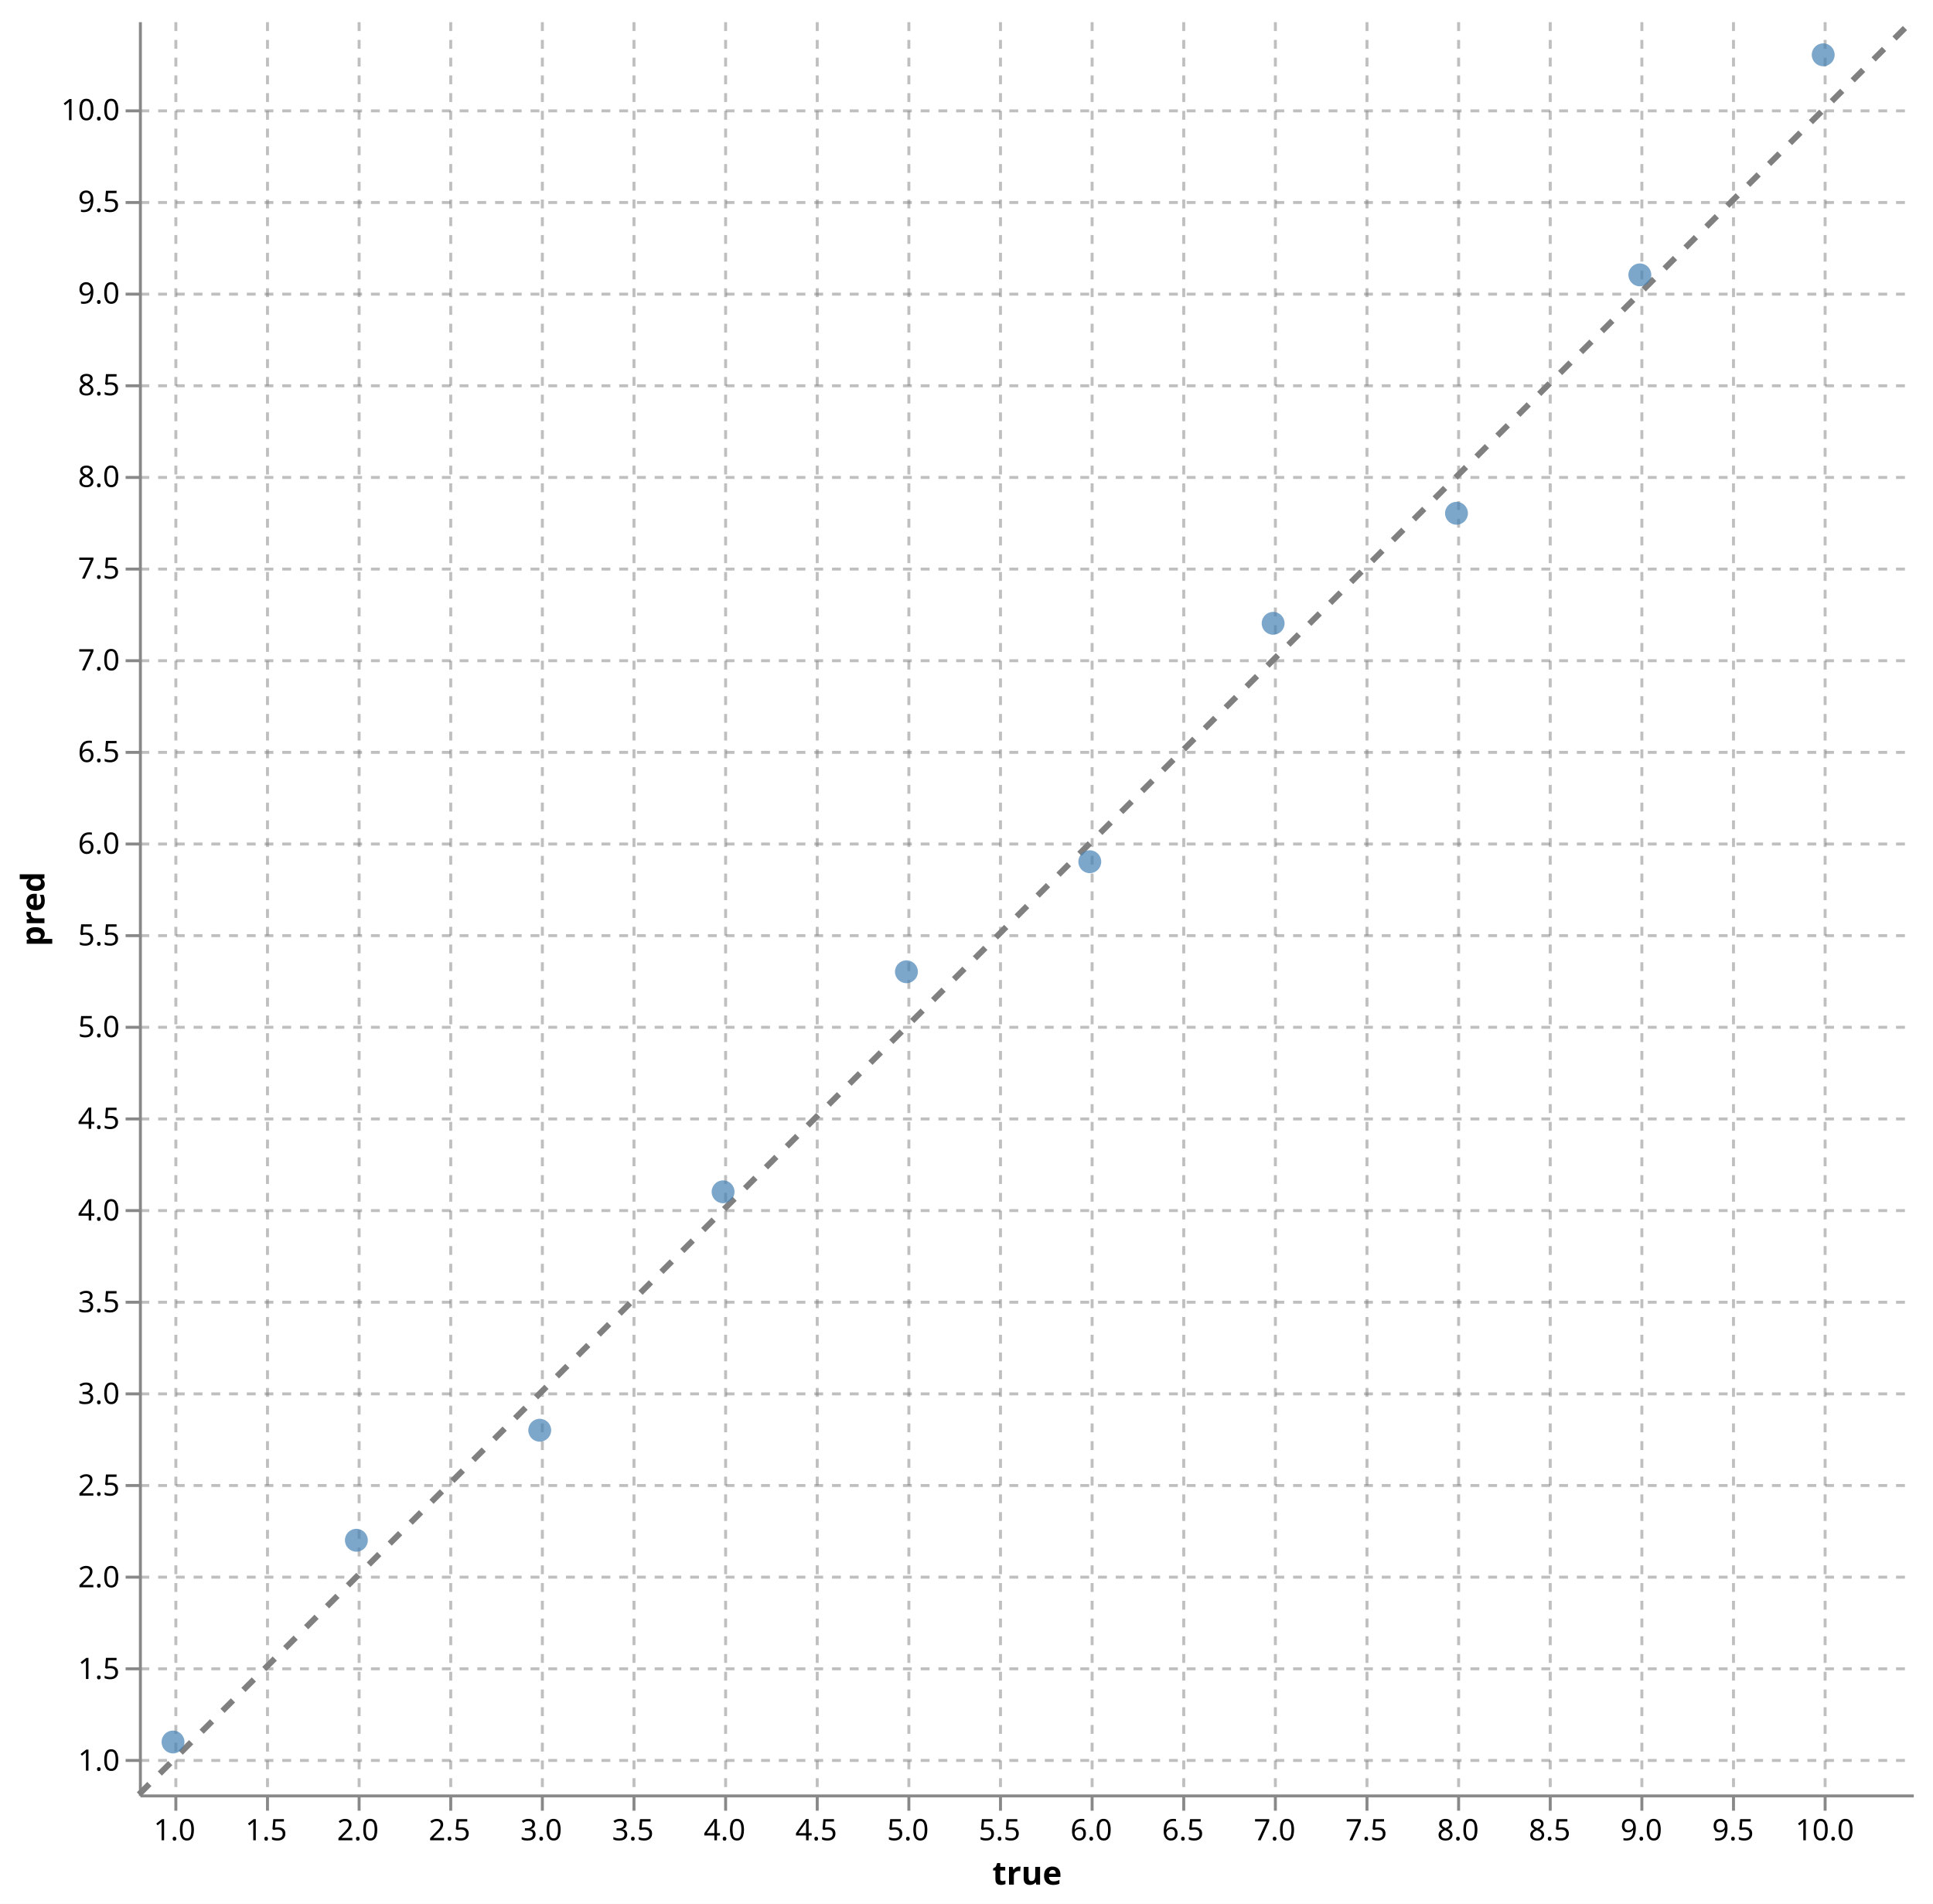
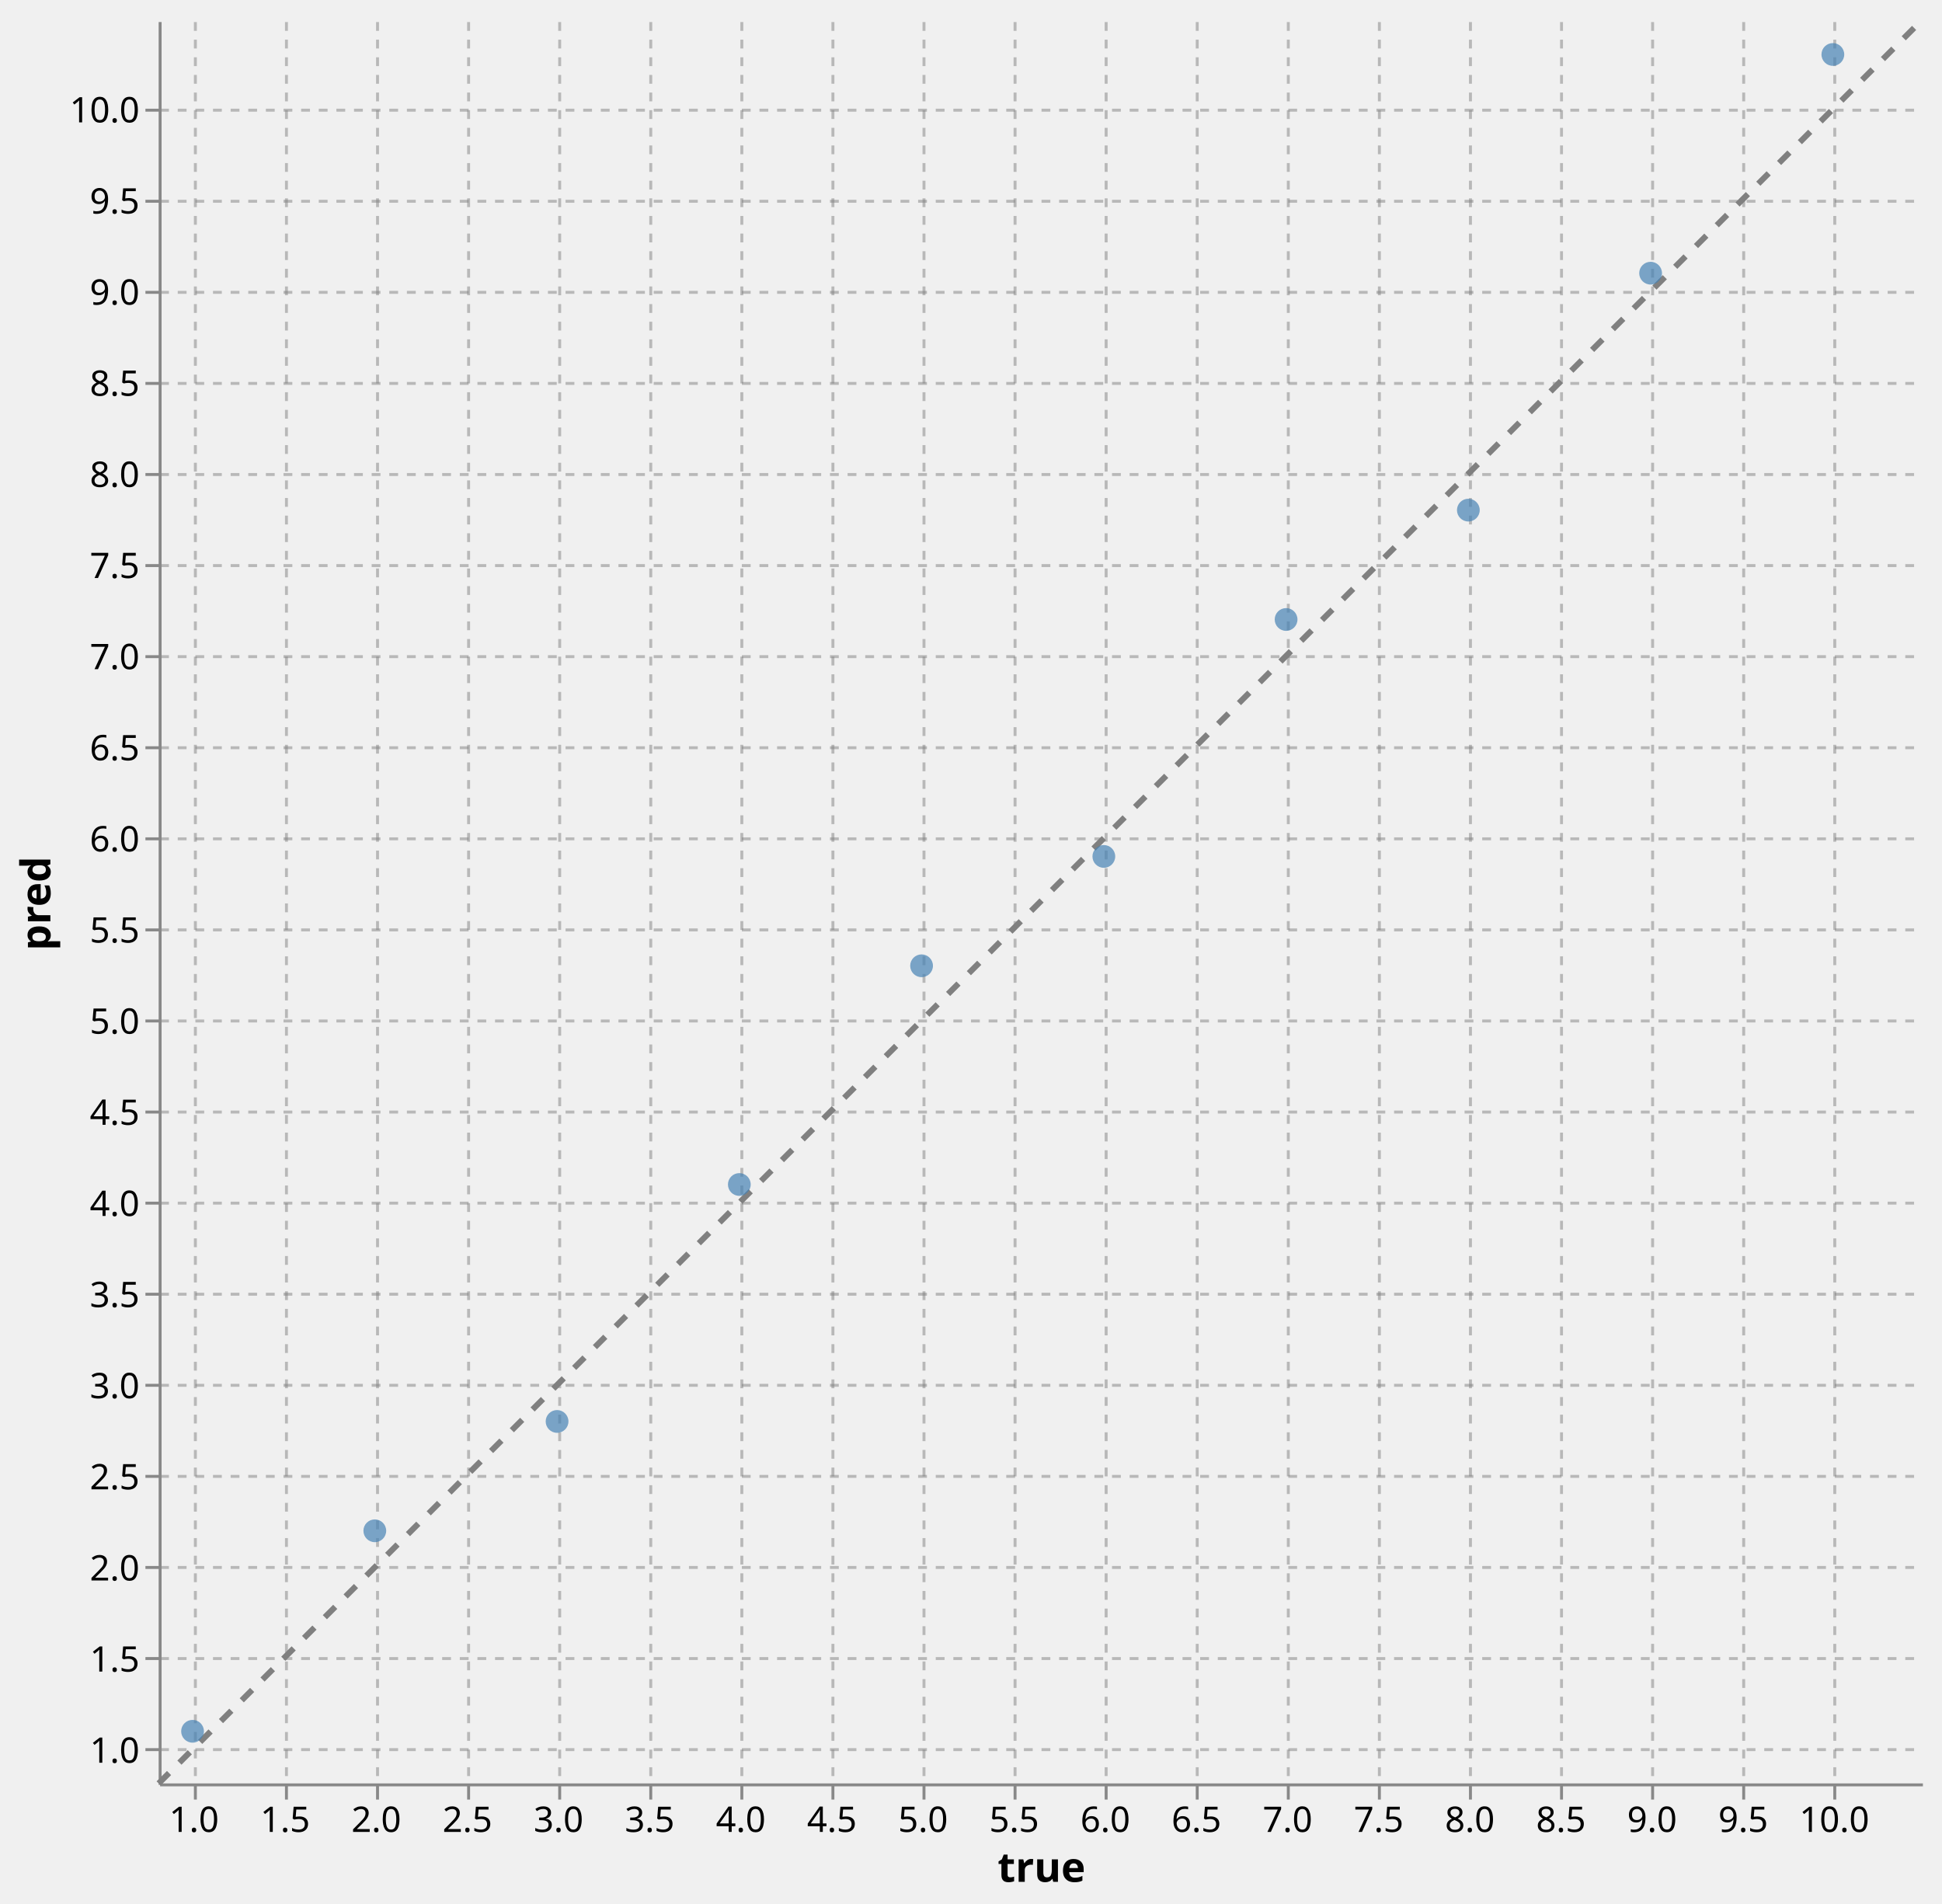
- <svg xmlns="http://www.w3.org/2000/svg" version="1.1" class="marks" width="654" height="644" viewBox="0 0 654 644">
-   <rect width="654" height="644" fill="white" />
-   <g fill="none" stroke-miterlimit="10" transform="translate(47,7)">
+ <svg xmlns="http://www.w3.org/2000/svg" version="1.1" class="marks" width="661" height="648" viewBox="0 0 661 648">
+   <g fill="none" stroke-miterlimit="10" transform="translate(54,7)">
    <g class="mark-group role-frame root" role="graphics-object" aria-roledescription="group mark container">
      <g transform="translate(0,0)">
-         <path class="background" aria-hidden="true" d="M0,0h600v600h-600Z" stroke="#ddd" stroke-width="0" />
+         <path class="background" aria-hidden="true" d="M0,0h600v600h-600Z" stroke-width="0" />
        <g>
          <g class="mark-group role-axis" aria-hidden="true">
            <g transform="translate(0.5,600.5)">
              <path class="background" aria-hidden="true" d="M0,0h0v0h0Z" pointer-events="none" />
              <g>
                <g class="mark-rule role-axis-grid" pointer-events="none">
                  <line transform="translate(12,-600)" x2="0" y2="600" stroke="gray" stroke-opacity="0.5" stroke-width="1" stroke-dasharray="3,3" opacity="1" />
                  <line transform="translate(43,-600)" x2="0" y2="600" stroke="gray" stroke-opacity="0.5" stroke-width="1" stroke-dasharray="3,3" opacity="1" />
                  <line transform="translate(74,-600)" x2="0" y2="600" stroke="gray" stroke-opacity="0.5" stroke-width="1" stroke-dasharray="3,3" opacity="1" />
                  <line transform="translate(105,-600)" x2="0" y2="600" stroke="gray" stroke-opacity="0.5" stroke-width="1" stroke-dasharray="3,3" opacity="1" />
                  <line transform="translate(136,-600)" x2="0" y2="600" stroke="gray" stroke-opacity="0.5" stroke-width="1" stroke-dasharray="3,3" opacity="1" />
                  <line transform="translate(167,-600)" x2="0" y2="600" stroke="gray" stroke-opacity="0.5" stroke-width="1" stroke-dasharray="3,3" opacity="1" />
                  <line transform="translate(198,-600)" x2="0" y2="600" stroke="gray" stroke-opacity="0.5" stroke-width="1" stroke-dasharray="3,3" opacity="1" />
                  <line transform="translate(229,-600)" x2="0" y2="600" stroke="gray" stroke-opacity="0.5" stroke-width="1" stroke-dasharray="3,3" opacity="1" />
                  <line transform="translate(260,-600)" x2="0" y2="600" stroke="gray" stroke-opacity="0.5" stroke-width="1" stroke-dasharray="3,3" opacity="1" />
                  <line transform="translate(291,-600)" x2="0" y2="600" stroke="gray" stroke-opacity="0.5" stroke-width="1" stroke-dasharray="3,3" opacity="1" />
                  <line transform="translate(322,-600)" x2="0" y2="600" stroke="gray" stroke-opacity="0.5" stroke-width="1" stroke-dasharray="3,3" opacity="1" />
                  <line transform="translate(353,-600)" x2="0" y2="600" stroke="gray" stroke-opacity="0.5" stroke-width="1" stroke-dasharray="3,3" opacity="1" />
                  <line transform="translate(384,-600)" x2="0" y2="600" stroke="gray" stroke-opacity="0.5" stroke-width="1" stroke-dasharray="3,3" opacity="1" />
                  <line transform="translate(415,-600)" x2="0" y2="600" stroke="gray" stroke-opacity="0.5" stroke-width="1" stroke-dasharray="3,3" opacity="1" />
                  <line transform="translate(446,-600)" x2="0" y2="600" stroke="gray" stroke-opacity="0.5" stroke-width="1" stroke-dasharray="3,3" opacity="1" />
                  <line transform="translate(477,-600)" x2="0" y2="600" stroke="gray" stroke-opacity="0.5" stroke-width="1" stroke-dasharray="3,3" opacity="1" />
                  <line transform="translate(508,-600)" x2="0" y2="600" stroke="gray" stroke-opacity="0.5" stroke-width="1" stroke-dasharray="3,3" opacity="1" />
                  <line transform="translate(539,-600)" x2="0" y2="600" stroke="gray" stroke-opacity="0.5" stroke-width="1" stroke-dasharray="3,3" opacity="1" />
                  <line transform="translate(570,-600)" x2="0" y2="600" stroke="gray" stroke-opacity="0.5" stroke-width="1" stroke-dasharray="3,3" opacity="1" />
                </g>
              </g>
              <path class="foreground" aria-hidden="true" d="" pointer-events="none" display="none" />
            </g>
          </g>
          <g class="mark-group role-axis" aria-hidden="true">
            <g transform="translate(0.5,0.5)">
              <path class="background" aria-hidden="true" d="M0,0h0v0h0Z" pointer-events="none" />
              <g>
                <g class="mark-rule role-axis-grid" pointer-events="none">
                  <line transform="translate(0,588)" x2="600" y2="0" stroke="gray" stroke-opacity="0.5" stroke-width="1" stroke-dasharray="3,3" opacity="1" />
                  <line transform="translate(0,557)" x2="600" y2="0" stroke="gray" stroke-opacity="0.5" stroke-width="1" stroke-dasharray="3,3" opacity="1" />
                  <line transform="translate(0,526)" x2="600" y2="0" stroke="gray" stroke-opacity="0.5" stroke-width="1" stroke-dasharray="3,3" opacity="1" />
                  <line transform="translate(0,495)" x2="600" y2="0" stroke="gray" stroke-opacity="0.5" stroke-width="1" stroke-dasharray="3,3" opacity="1" />
                  <line transform="translate(0,464)" x2="600" y2="0" stroke="gray" stroke-opacity="0.5" stroke-width="1" stroke-dasharray="3,3" opacity="1" />
                  <line transform="translate(0,433)" x2="600" y2="0" stroke="gray" stroke-opacity="0.5" stroke-width="1" stroke-dasharray="3,3" opacity="1" />
                  <line transform="translate(0,402)" x2="600" y2="0" stroke="gray" stroke-opacity="0.5" stroke-width="1" stroke-dasharray="3,3" opacity="1" />
                  <line transform="translate(0,371)" x2="600" y2="0" stroke="gray" stroke-opacity="0.5" stroke-width="1" stroke-dasharray="3,3" opacity="1" />
                  <line transform="translate(0,340)" x2="600" y2="0" stroke="gray" stroke-opacity="0.5" stroke-width="1" stroke-dasharray="3,3" opacity="1" />
                  <line transform="translate(0,309)" x2="600" y2="0" stroke="gray" stroke-opacity="0.5" stroke-width="1" stroke-dasharray="3,3" opacity="1" />
                  <line transform="translate(0,278)" x2="600" y2="0" stroke="gray" stroke-opacity="0.5" stroke-width="1" stroke-dasharray="3,3" opacity="1" />
                  <line transform="translate(0,247)" x2="600" y2="0" stroke="gray" stroke-opacity="0.5" stroke-width="1" stroke-dasharray="3,3" opacity="1" />
                  <line transform="translate(0,216)" x2="600" y2="0" stroke="gray" stroke-opacity="0.5" stroke-width="1" stroke-dasharray="3,3" opacity="1" />
                  <line transform="translate(0,185)" x2="600" y2="0" stroke="gray" stroke-opacity="0.5" stroke-width="1" stroke-dasharray="3,3" opacity="1" />
                  <line transform="translate(0,154)" x2="600" y2="0" stroke="gray" stroke-opacity="0.5" stroke-width="1" stroke-dasharray="3,3" opacity="1" />
                  <line transform="translate(0,123)" x2="600" y2="0" stroke="gray" stroke-opacity="0.5" stroke-width="1" stroke-dasharray="3,3" opacity="1" />
                  <line transform="translate(0,92)" x2="600" y2="0" stroke="gray" stroke-opacity="0.5" stroke-width="1" stroke-dasharray="3,3" opacity="1" />
                  <line transform="translate(0,61)" x2="600" y2="0" stroke="gray" stroke-opacity="0.5" stroke-width="1" stroke-dasharray="3,3" opacity="1" />
                  <line transform="translate(0,30)" x2="600" y2="0" stroke="gray" stroke-opacity="0.5" stroke-width="1" stroke-dasharray="3,3" opacity="1" />
                </g>
              </g>
              <path class="foreground" aria-hidden="true" d="" pointer-events="none" display="none" />
            </g>
          </g>
          <g class="mark-group role-axis" role="graphics-symbol" aria-roledescription="axis" aria-label="X-axis titled 'true' for a linear scale with values from 1 to 10">
            <g transform="translate(0.5,600.5)">
              <path class="background" aria-hidden="true" d="M0,0h0v0h0Z" pointer-events="none" />
              <g>
                <g class="mark-rule role-axis-tick" pointer-events="none">
                  <line transform="translate(12,0)" x2="0" y2="5" stroke="#888" stroke-width="1" opacity="1" />
                  <line transform="translate(43,0)" x2="0" y2="5" stroke="#888" stroke-width="1" opacity="1" />
                  <line transform="translate(74,0)" x2="0" y2="5" stroke="#888" stroke-width="1" opacity="1" />
                  <line transform="translate(105,0)" x2="0" y2="5" stroke="#888" stroke-width="1" opacity="1" />
                  <line transform="translate(136,0)" x2="0" y2="5" stroke="#888" stroke-width="1" opacity="1" />
                  <line transform="translate(167,0)" x2="0" y2="5" stroke="#888" stroke-width="1" opacity="1" />
                  <line transform="translate(198,0)" x2="0" y2="5" stroke="#888" stroke-width="1" opacity="1" />
                  <line transform="translate(229,0)" x2="0" y2="5" stroke="#888" stroke-width="1" opacity="1" />
                  <line transform="translate(260,0)" x2="0" y2="5" stroke="#888" stroke-width="1" opacity="1" />
                  <line transform="translate(291,0)" x2="0" y2="5" stroke="#888" stroke-width="1" opacity="1" />
                  <line transform="translate(322,0)" x2="0" y2="5" stroke="#888" stroke-width="1" opacity="1" />
                  <line transform="translate(353,0)" x2="0" y2="5" stroke="#888" stroke-width="1" opacity="1" />
                  <line transform="translate(384,0)" x2="0" y2="5" stroke="#888" stroke-width="1" opacity="1" />
                  <line transform="translate(415,0)" x2="0" y2="5" stroke="#888" stroke-width="1" opacity="1" />
                  <line transform="translate(446,0)" x2="0" y2="5" stroke="#888" stroke-width="1" opacity="1" />
                  <line transform="translate(477,0)" x2="0" y2="5" stroke="#888" stroke-width="1" opacity="1" />
                  <line transform="translate(508,0)" x2="0" y2="5" stroke="#888" stroke-width="1" opacity="1" />
                  <line transform="translate(539,0)" x2="0" y2="5" stroke="#888" stroke-width="1" opacity="1" />
                  <line transform="translate(570,0)" x2="0" y2="5" stroke="#888" stroke-width="1" opacity="1" />
                </g>
                <g class="mark-text role-axis-label" pointer-events="none">
-                   <text text-anchor="middle" transform="translate(11.53846,15)" font-family="sans-serif" font-size="10px" fill="#000" opacity="1">1.0</text>
-                   <text text-anchor="middle" transform="translate(42.55583,15)" font-family="sans-serif" font-size="10px" fill="#000" opacity="1">1.5</text>
-                   <text text-anchor="middle" transform="translate(73.5732,15)" font-family="sans-serif" font-size="10px" fill="#000" opacity="1">2.0</text>
-                   <text text-anchor="middle" transform="translate(104.5906,15)" font-family="sans-serif" font-size="10px" fill="#000" opacity="1">2.5</text>
-                   <text text-anchor="middle" transform="translate(135.6079,15)" font-family="sans-serif" font-size="10px" fill="#000" opacity="1">3.0</text>
-                   <text text-anchor="middle" transform="translate(166.6253,15)" font-family="sans-serif" font-size="10px" fill="#000" opacity="1">3.5</text>
-                   <text text-anchor="middle" transform="translate(197.6427,15)" font-family="sans-serif" font-size="10px" fill="#000" opacity="1">4.0</text>
-                   <text text-anchor="middle" transform="translate(228.66,15)" font-family="sans-serif" font-size="10px" fill="#000" opacity="1">4.5</text>
-                   <text text-anchor="middle" transform="translate(259.6774,15)" font-family="sans-serif" font-size="10px" fill="#000" opacity="1">5.0</text>
-                   <text text-anchor="middle" transform="translate(290.6948,15)" font-family="sans-serif" font-size="10px" fill="#000" opacity="1">5.5</text>
-                   <text text-anchor="middle" transform="translate(321.7122,15)" font-family="sans-serif" font-size="10px" fill="#000" opacity="1">6.0</text>
-                   <text text-anchor="middle" transform="translate(352.7295,15)" font-family="sans-serif" font-size="10px" fill="#000" opacity="1">6.5</text>
-                   <text text-anchor="middle" transform="translate(383.7469,15)" font-family="sans-serif" font-size="10px" fill="#000" opacity="1">7.0</text>
-                   <text text-anchor="middle" transform="translate(414.7643,15)" font-family="sans-serif" font-size="10px" fill="#000" opacity="1">7.5</text>
-                   <text text-anchor="middle" transform="translate(445.7816,15)" font-family="sans-serif" font-size="10px" fill="#000" opacity="1">8.0</text>
-                   <text text-anchor="middle" transform="translate(476.799,15)" font-family="sans-serif" font-size="10px" fill="#000" opacity="1">8.5</text>
-                   <text text-anchor="middle" transform="translate(507.8164,15)" font-family="sans-serif" font-size="10px" fill="#000" opacity="1">9.0</text>
-                   <text text-anchor="middle" transform="translate(538.8337,15)" font-family="sans-serif" font-size="10px" fill="#000" opacity="1">9.5</text>
-                   <text text-anchor="middle" transform="translate(569.8511,15)" font-family="sans-serif" font-size="10px" fill="#000" opacity="1">10.0</text>
+                   <text text-anchor="middle" transform="translate(11.53846,16)" font-family="sans-serif" font-size="12px" fill="#000" opacity="1">1.0</text>
+                   <text text-anchor="middle" transform="translate(42.55583,16)" font-family="sans-serif" font-size="12px" fill="#000" opacity="1">1.5</text>
+                   <text text-anchor="middle" transform="translate(73.5732,16)" font-family="sans-serif" font-size="12px" fill="#000" opacity="1">2.0</text>
+                   <text text-anchor="middle" transform="translate(104.5906,16)" font-family="sans-serif" font-size="12px" fill="#000" opacity="1">2.5</text>
+                   <text text-anchor="middle" transform="translate(135.6079,16)" font-family="sans-serif" font-size="12px" fill="#000" opacity="1">3.0</text>
+                   <text text-anchor="middle" transform="translate(166.6253,16)" font-family="sans-serif" font-size="12px" fill="#000" opacity="1">3.5</text>
+                   <text text-anchor="middle" transform="translate(197.6427,16)" font-family="sans-serif" font-size="12px" fill="#000" opacity="1">4.0</text>
+                   <text text-anchor="middle" transform="translate(228.66,16)" font-family="sans-serif" font-size="12px" fill="#000" opacity="1">4.5</text>
+                   <text text-anchor="middle" transform="translate(259.6774,16)" font-family="sans-serif" font-size="12px" fill="#000" opacity="1">5.0</text>
+                   <text text-anchor="middle" transform="translate(290.6948,16)" font-family="sans-serif" font-size="12px" fill="#000" opacity="1">5.5</text>
+                   <text text-anchor="middle" transform="translate(321.7122,16)" font-family="sans-serif" font-size="12px" fill="#000" opacity="1">6.0</text>
+                   <text text-anchor="middle" transform="translate(352.7295,16)" font-family="sans-serif" font-size="12px" fill="#000" opacity="1">6.5</text>
+                   <text text-anchor="middle" transform="translate(383.7469,16)" font-family="sans-serif" font-size="12px" fill="#000" opacity="1">7.0</text>
+                   <text text-anchor="middle" transform="translate(414.7643,16)" font-family="sans-serif" font-size="12px" fill="#000" opacity="1">7.5</text>
+                   <text text-anchor="middle" transform="translate(445.7816,16)" font-family="sans-serif" font-size="12px" fill="#000" opacity="1">8.0</text>
+                   <text text-anchor="middle" transform="translate(476.799,16)" font-family="sans-serif" font-size="12px" fill="#000" opacity="1">8.5</text>
+                   <text text-anchor="middle" transform="translate(507.8164,16)" font-family="sans-serif" font-size="12px" fill="#000" opacity="1">9.0</text>
+                   <text text-anchor="middle" transform="translate(538.8337,16)" font-family="sans-serif" font-size="12px" fill="#000" opacity="1">9.5</text>
+                   <text text-anchor="middle" transform="translate(569.8511,16)" font-family="sans-serif" font-size="12px" fill="#000" opacity="1">10.0</text>
                </g>
                <g class="mark-rule role-axis-domain" pointer-events="none">
                  <line transform="translate(0,0)" x2="600" y2="0" stroke="#888" stroke-width="1" opacity="1" />
                </g>
                <g class="mark-text role-axis-title" pointer-events="none">
-                   <text text-anchor="middle" transform="translate(300,30)" font-family="sans-serif" font-size="11px" font-weight="bold" fill="#000" opacity="1">true</text>
+                   <text text-anchor="middle" transform="translate(300,33)" font-family="sans-serif" font-size="14px" font-weight="bold" fill="#000" opacity="1">true</text>
                </g>
              </g>
              <path class="foreground" aria-hidden="true" d="" pointer-events="none" display="none" />
            </g>
          </g>
          <g class="mark-group role-axis" role="graphics-symbol" aria-roledescription="axis" aria-label="Y-axis titled 'pred' for a linear scale with values from 1 to 10">
            <g transform="translate(0.5,0.5)">
              <path class="background" aria-hidden="true" d="M0,0h0v0h0Z" pointer-events="none" />
              <g>
                <g class="mark-rule role-axis-tick" pointer-events="none">
                  <line transform="translate(0,588)" x2="-5" y2="0" stroke="#888" stroke-width="1" opacity="1" />
                  <line transform="translate(0,557)" x2="-5" y2="0" stroke="#888" stroke-width="1" opacity="1" />
                  <line transform="translate(0,526)" x2="-5" y2="0" stroke="#888" stroke-width="1" opacity="1" />
                  <line transform="translate(0,495)" x2="-5" y2="0" stroke="#888" stroke-width="1" opacity="1" />
                  <line transform="translate(0,464)" x2="-5" y2="0" stroke="#888" stroke-width="1" opacity="1" />
                  <line transform="translate(0,433)" x2="-5" y2="0" stroke="#888" stroke-width="1" opacity="1" />
                  <line transform="translate(0,402)" x2="-5" y2="0" stroke="#888" stroke-width="1" opacity="1" />
                  <line transform="translate(0,371)" x2="-5" y2="0" stroke="#888" stroke-width="1" opacity="1" />
                  <line transform="translate(0,340)" x2="-5" y2="0" stroke="#888" stroke-width="1" opacity="1" />
                  <line transform="translate(0,309)" x2="-5" y2="0" stroke="#888" stroke-width="1" opacity="1" />
                  <line transform="translate(0,278)" x2="-5" y2="0" stroke="#888" stroke-width="1" opacity="1" />
                  <line transform="translate(0,247)" x2="-5" y2="0" stroke="#888" stroke-width="1" opacity="1" />
                  <line transform="translate(0,216)" x2="-5" y2="0" stroke="#888" stroke-width="1" opacity="1" />
                  <line transform="translate(0,185)" x2="-5" y2="0" stroke="#888" stroke-width="1" opacity="1" />
                  <line transform="translate(0,154)" x2="-5" y2="0" stroke="#888" stroke-width="1" opacity="1" />
                  <line transform="translate(0,123)" x2="-5" y2="0" stroke="#888" stroke-width="1" opacity="1" />
                  <line transform="translate(0,92)" x2="-5" y2="0" stroke="#888" stroke-width="1" opacity="1" />
                  <line transform="translate(0,61)" x2="-5" y2="0" stroke="#888" stroke-width="1" opacity="1" />
                  <line transform="translate(0,30)" x2="-5" y2="0" stroke="#888" stroke-width="1" opacity="1" />
                </g>
                <g class="mark-text role-axis-label" pointer-events="none">
-                   <text text-anchor="end" transform="translate(-7,591.4615)" font-family="sans-serif" font-size="10px" fill="#000" opacity="1">1.0</text>
-                   <text text-anchor="end" transform="translate(-7,560.4442)" font-family="sans-serif" font-size="10px" fill="#000" opacity="1">1.5</text>
-                   <text text-anchor="end" transform="translate(-7,529.4268)" font-family="sans-serif" font-size="10px" fill="#000" opacity="1">2.0</text>
-                   <text text-anchor="end" transform="translate(-7,498.4094)" font-family="sans-serif" font-size="10px" fill="#000" opacity="1">2.5</text>
-                   <text text-anchor="end" transform="translate(-7,467.3921)" font-family="sans-serif" font-size="10px" fill="#000" opacity="1">3.0</text>
-                   <text text-anchor="end" transform="translate(-7,436.3747)" font-family="sans-serif" font-size="10px" fill="#000" opacity="1">3.5</text>
-                   <text text-anchor="end" transform="translate(-7,405.3573)" font-family="sans-serif" font-size="10px" fill="#000" opacity="1">4.0</text>
-                   <text text-anchor="end" transform="translate(-7,374.34)" font-family="sans-serif" font-size="10px" fill="#000" opacity="1">4.5</text>
-                   <text text-anchor="end" transform="translate(-7,343.3226)" font-family="sans-serif" font-size="10px" fill="#000" opacity="1">5.0</text>
-                   <text text-anchor="end" transform="translate(-7,312.3052)" font-family="sans-serif" font-size="10px" fill="#000" opacity="1">5.5</text>
-                   <text text-anchor="end" transform="translate(-7,281.2878)" font-family="sans-serif" font-size="10px" fill="#000" opacity="1">6.0</text>
-                   <text text-anchor="end" transform="translate(-7,250.2705)" font-family="sans-serif" font-size="10px" fill="#000" opacity="1">6.5</text>
-                   <text text-anchor="end" transform="translate(-7,219.2531)" font-family="sans-serif" font-size="10px" fill="#000" opacity="1">7.0</text>
-                   <text text-anchor="end" transform="translate(-7,188.2357)" font-family="sans-serif" font-size="10px" fill="#000" opacity="1">7.5</text>
-                   <text text-anchor="end" transform="translate(-7,157.2184)" font-family="sans-serif" font-size="10px" fill="#000" opacity="1">8.0</text>
-                   <text text-anchor="end" transform="translate(-7,126.201)" font-family="sans-serif" font-size="10px" fill="#000" opacity="1">8.5</text>
-                   <text text-anchor="end" transform="translate(-7,95.18362)" font-family="sans-serif" font-size="10px" fill="#000" opacity="1">9.0</text>
-                   <text text-anchor="end" transform="translate(-7,64.16625)" font-family="sans-serif" font-size="10px" fill="#000" opacity="1">9.5</text>
-                   <text text-anchor="end" transform="translate(-7,33.14888)" font-family="sans-serif" font-size="10px" fill="#000" opacity="1">10.0</text>
+                   <text text-anchor="end" transform="translate(-7,592.4615)" font-family="sans-serif" font-size="12px" fill="#000" opacity="1">1.0</text>
+                   <text text-anchor="end" transform="translate(-7,561.4442)" font-family="sans-serif" font-size="12px" fill="#000" opacity="1">1.5</text>
+                   <text text-anchor="end" transform="translate(-7,530.4268)" font-family="sans-serif" font-size="12px" fill="#000" opacity="1">2.0</text>
+                   <text text-anchor="end" transform="translate(-7,499.4094)" font-family="sans-serif" font-size="12px" fill="#000" opacity="1">2.5</text>
+                   <text text-anchor="end" transform="translate(-7,468.3921)" font-family="sans-serif" font-size="12px" fill="#000" opacity="1">3.0</text>
+                   <text text-anchor="end" transform="translate(-7,437.3747)" font-family="sans-serif" font-size="12px" fill="#000" opacity="1">3.5</text>
+                   <text text-anchor="end" transform="translate(-7,406.3573)" font-family="sans-serif" font-size="12px" fill="#000" opacity="1">4.0</text>
+                   <text text-anchor="end" transform="translate(-7,375.34)" font-family="sans-serif" font-size="12px" fill="#000" opacity="1">4.5</text>
+                   <text text-anchor="end" transform="translate(-7,344.3226)" font-family="sans-serif" font-size="12px" fill="#000" opacity="1">5.0</text>
+                   <text text-anchor="end" transform="translate(-7,313.3052)" font-family="sans-serif" font-size="12px" fill="#000" opacity="1">5.5</text>
+                   <text text-anchor="end" transform="translate(-7,282.2878)" font-family="sans-serif" font-size="12px" fill="#000" opacity="1">6.0</text>
+                   <text text-anchor="end" transform="translate(-7,251.2705)" font-family="sans-serif" font-size="12px" fill="#000" opacity="1">6.5</text>
+                   <text text-anchor="end" transform="translate(-7,220.2531)" font-family="sans-serif" font-size="12px" fill="#000" opacity="1">7.0</text>
+                   <text text-anchor="end" transform="translate(-7,189.2357)" font-family="sans-serif" font-size="12px" fill="#000" opacity="1">7.5</text>
+                   <text text-anchor="end" transform="translate(-7,158.2184)" font-family="sans-serif" font-size="12px" fill="#000" opacity="1">8.0</text>
+                   <text text-anchor="end" transform="translate(-7,127.201)" font-family="sans-serif" font-size="12px" fill="#000" opacity="1">8.5</text>
+                   <text text-anchor="end" transform="translate(-7,96.18362)" font-family="sans-serif" font-size="12px" fill="#000" opacity="1">9.0</text>
+                   <text text-anchor="end" transform="translate(-7,65.16625)" font-family="sans-serif" font-size="12px" fill="#000" opacity="1">9.5</text>
+                   <text text-anchor="end" transform="translate(-7,34.14888)" font-family="sans-serif" font-size="12px" fill="#000" opacity="1">10.0</text>
                </g>
                <g class="mark-rule role-axis-domain" pointer-events="none">
                  <line transform="translate(0,600)" x2="0" y2="-600" stroke="#888" stroke-width="1" opacity="1" />
                </g>
                <g class="mark-text role-axis-title" pointer-events="none">
-                   <text text-anchor="middle" transform="translate(-30.46289,300) rotate(-90) translate(0,-2)" font-family="sans-serif" font-size="11px" font-weight="bold" fill="#000" opacity="1">pred</text>
+                   <text text-anchor="middle" transform="translate(-34.35547,300) rotate(-90) translate(0,-3)" font-family="sans-serif" font-size="14px" font-weight="bold" fill="#000" opacity="1">pred</text>
                </g>
              </g>
              <path class="foreground" aria-hidden="true" d="" pointer-events="none" display="none" />
            </g>
          </g>
          <g class="mark-line role-mark layer_0_marks" role="graphics-object" aria-roledescription="line mark container">
            <path aria-label="x: 0.814; y: 0.814" role="graphics-symbol" aria-roledescription="line mark" d="M0,600L600,0" stroke="gray" stroke-width="2" stroke-dasharray="5,5" />
          </g>
          <g class="mark-symbol role-mark layer_1_marks" role="graphics-object" aria-roledescription="symbol mark container">
            <path aria-label="true: 1; pred: 1.1" role="graphics-symbol" aria-roledescription="point" transform="translate(11.53846,582.2581)" d="M3.873,0A3.873,3.873,0,1,1,-3.873,0A3.873,3.873,0,1,1,3.873,0" fill="steelblue" stroke-width="2" opacity="0.7" />
            <path aria-label="true: 2; pred: 2.2" role="graphics-symbol" aria-roledescription="point" transform="translate(73.5732,514.0199)" d="M3.873,0A3.873,3.873,0,1,1,-3.873,0A3.873,3.873,0,1,1,3.873,0" fill="steelblue" stroke-width="2" opacity="0.7" />
            <path aria-label="true: 3; pred: 2.8" role="graphics-symbol" aria-roledescription="point" transform="translate(135.6079,476.799)" d="M3.873,0A3.873,3.873,0,1,1,-3.873,0A3.873,3.873,0,1,1,3.873,0" fill="steelblue" stroke-width="2" opacity="0.7" />
            <path aria-label="true: 4; pred: 4.1" role="graphics-symbol" aria-roledescription="point" transform="translate(197.6427,396.1538)" d="M3.873,0A3.873,3.873,0,1,1,-3.873,0A3.873,3.873,0,1,1,3.873,0" fill="steelblue" stroke-width="2" opacity="0.7" />
            <path aria-label="true: 5; pred: 5.3" role="graphics-symbol" aria-roledescription="point" transform="translate(259.6774,321.7122)" d="M3.873,0A3.873,3.873,0,1,1,-3.873,0A3.873,3.873,0,1,1,3.873,0" fill="steelblue" stroke-width="2" opacity="0.7" />
            <path aria-label="true: 6; pred: 5.9" role="graphics-symbol" aria-roledescription="point" transform="translate(321.7122,284.4913)" d="M3.873,0A3.873,3.873,0,1,1,-3.873,0A3.873,3.873,0,1,1,3.873,0" fill="steelblue" stroke-width="2" opacity="0.7" />
            <path aria-label="true: 7; pred: 7.2" role="graphics-symbol" aria-roledescription="point" transform="translate(383.7469,203.8462)" d="M3.873,0A3.873,3.873,0,1,1,-3.873,0A3.873,3.873,0,1,1,3.873,0" fill="steelblue" stroke-width="2" opacity="0.7" />
            <path aria-label="true: 8; pred: 7.8" role="graphics-symbol" aria-roledescription="point" transform="translate(445.7816,166.6253)" d="M3.873,0A3.873,3.873,0,1,1,-3.873,0A3.873,3.873,0,1,1,3.873,0" fill="steelblue" stroke-width="2" opacity="0.7" />
            <path aria-label="true: 9; pred: 9.1" role="graphics-symbol" aria-roledescription="point" transform="translate(507.8164,85.98015)" d="M3.873,0A3.873,3.873,0,1,1,-3.873,0A3.873,3.873,0,1,1,3.873,0" fill="steelblue" stroke-width="2" opacity="0.7" />
            <path aria-label="true: 10; pred: 10.3" role="graphics-symbol" aria-roledescription="point" transform="translate(569.8511,11.53846)" d="M3.873,0A3.873,3.873,0,1,1,-3.873,0A3.873,3.873,0,1,1,3.873,0" fill="steelblue" stroke-width="2" opacity="0.7" />
          </g>
        </g>
        <path class="foreground" aria-hidden="true" d="" display="none" />
      </g>
    </g>
  </g>
</svg>
